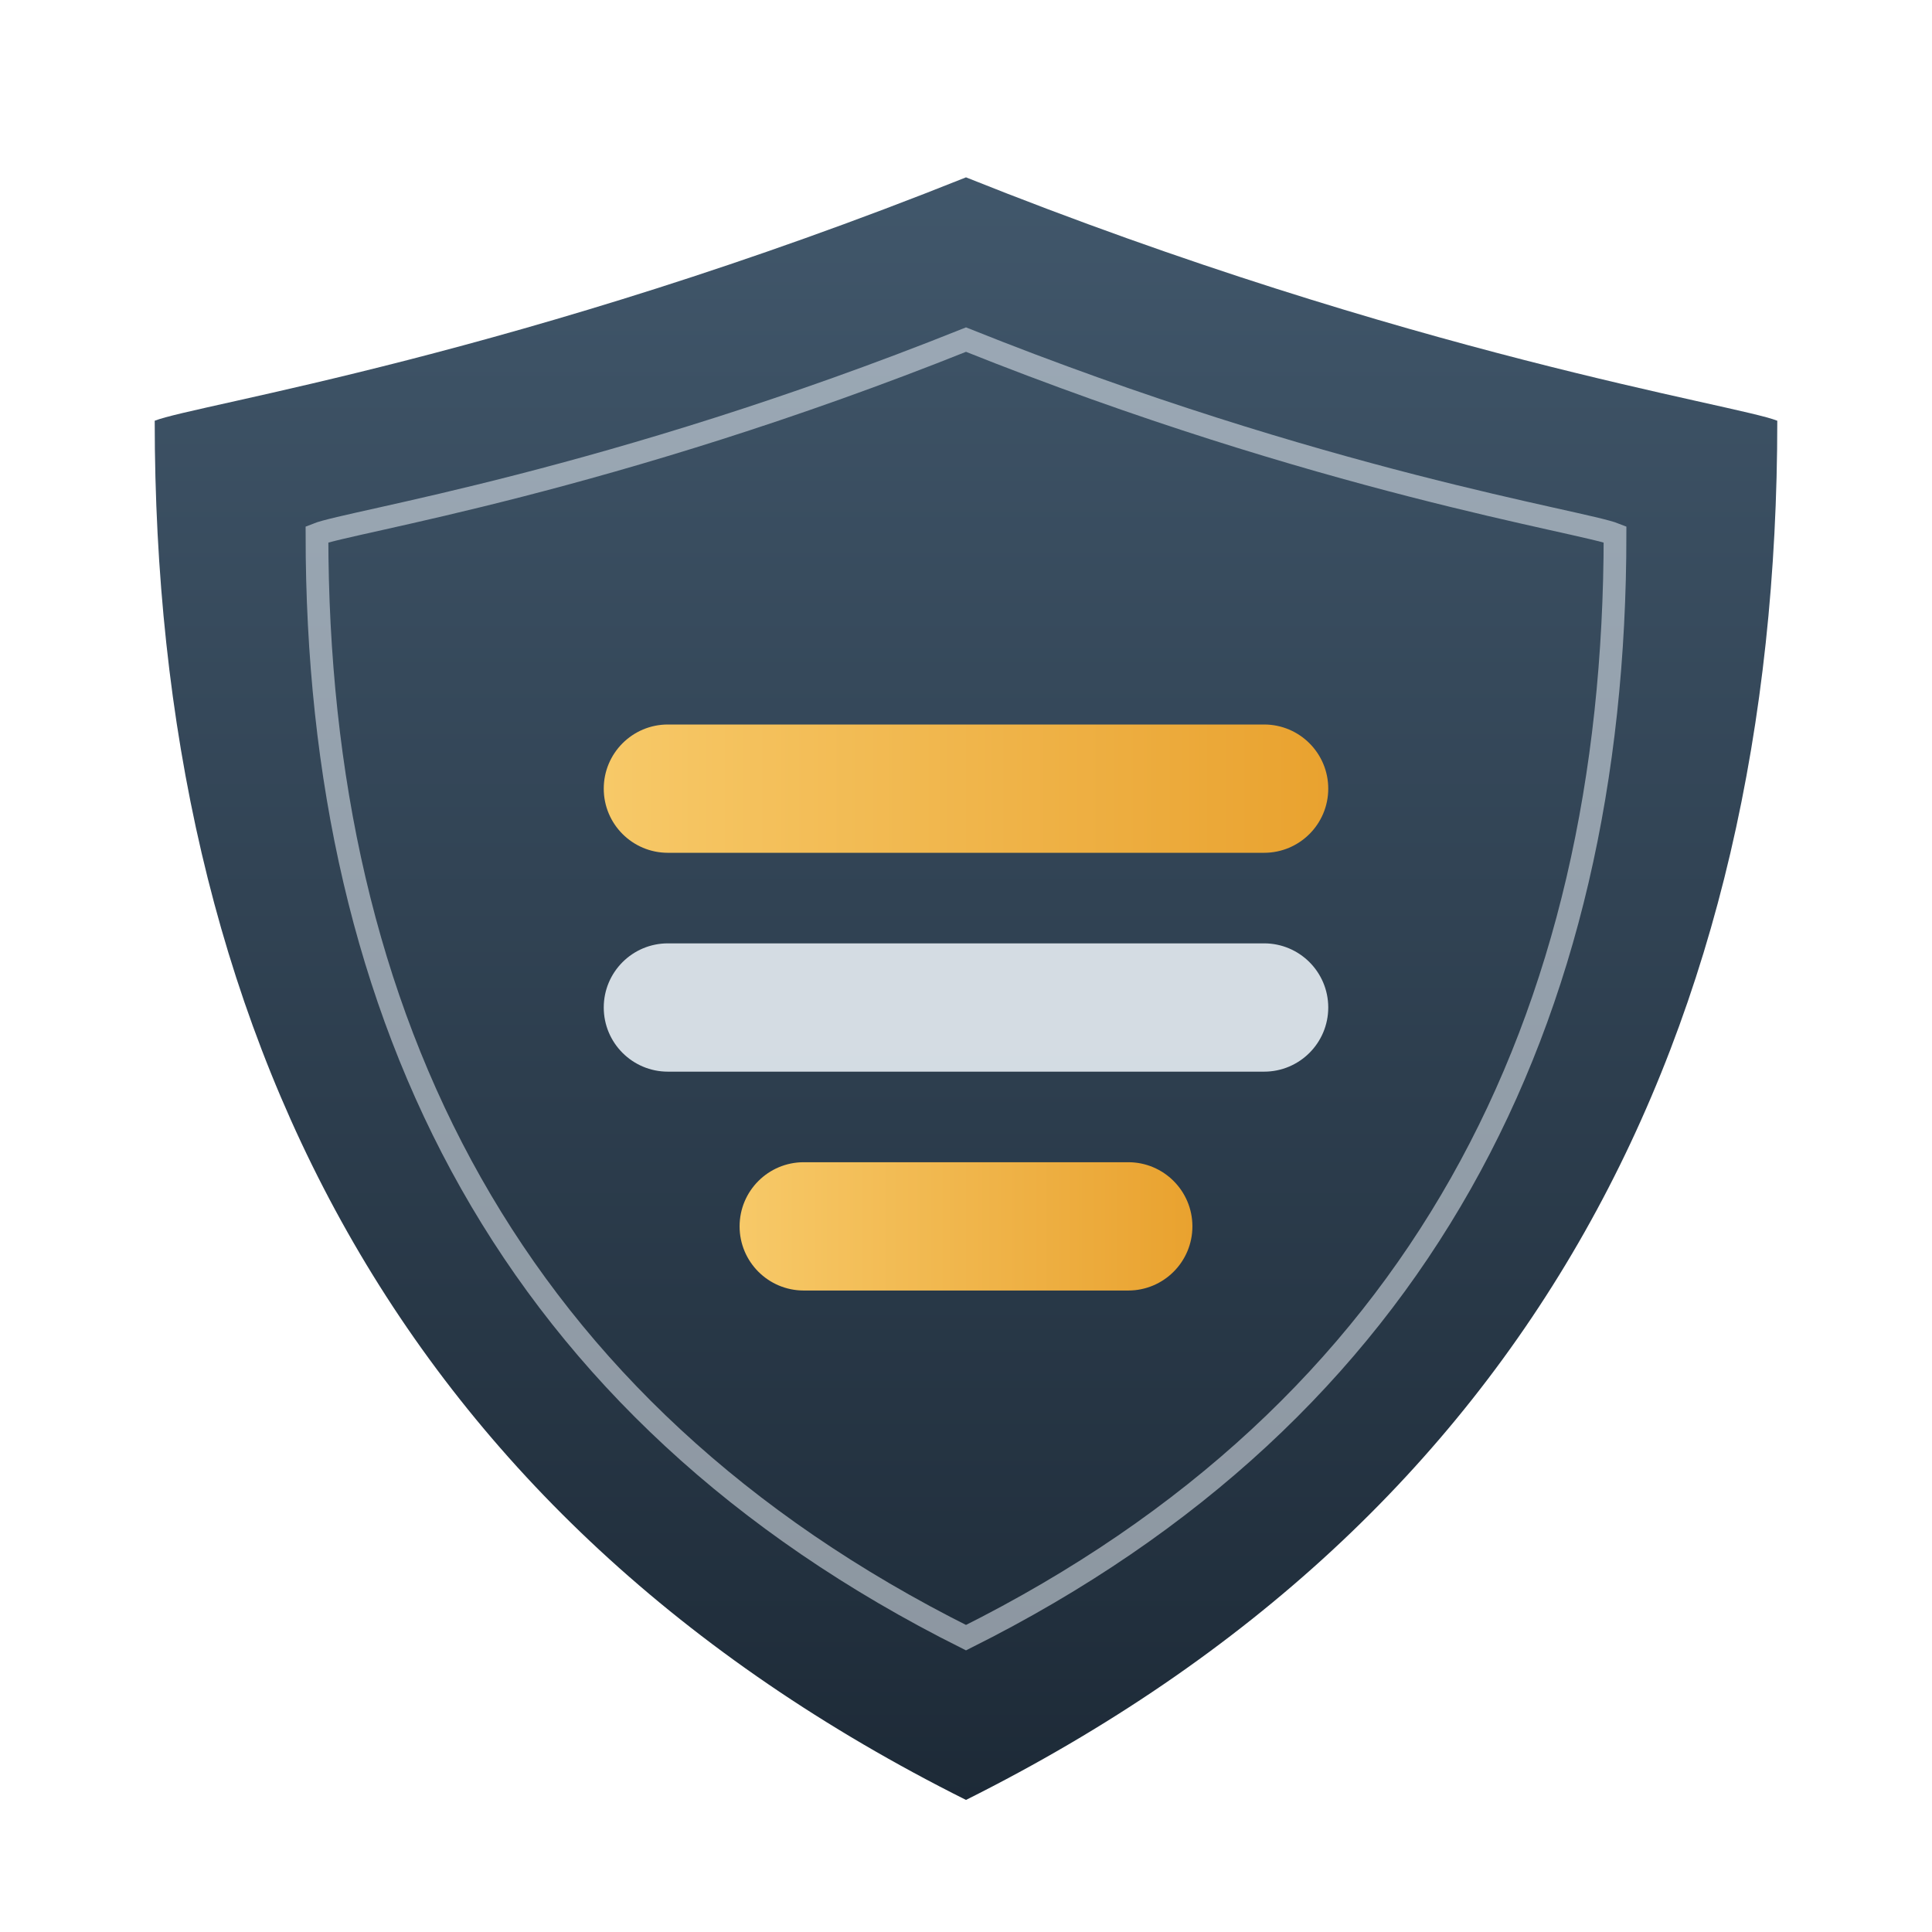
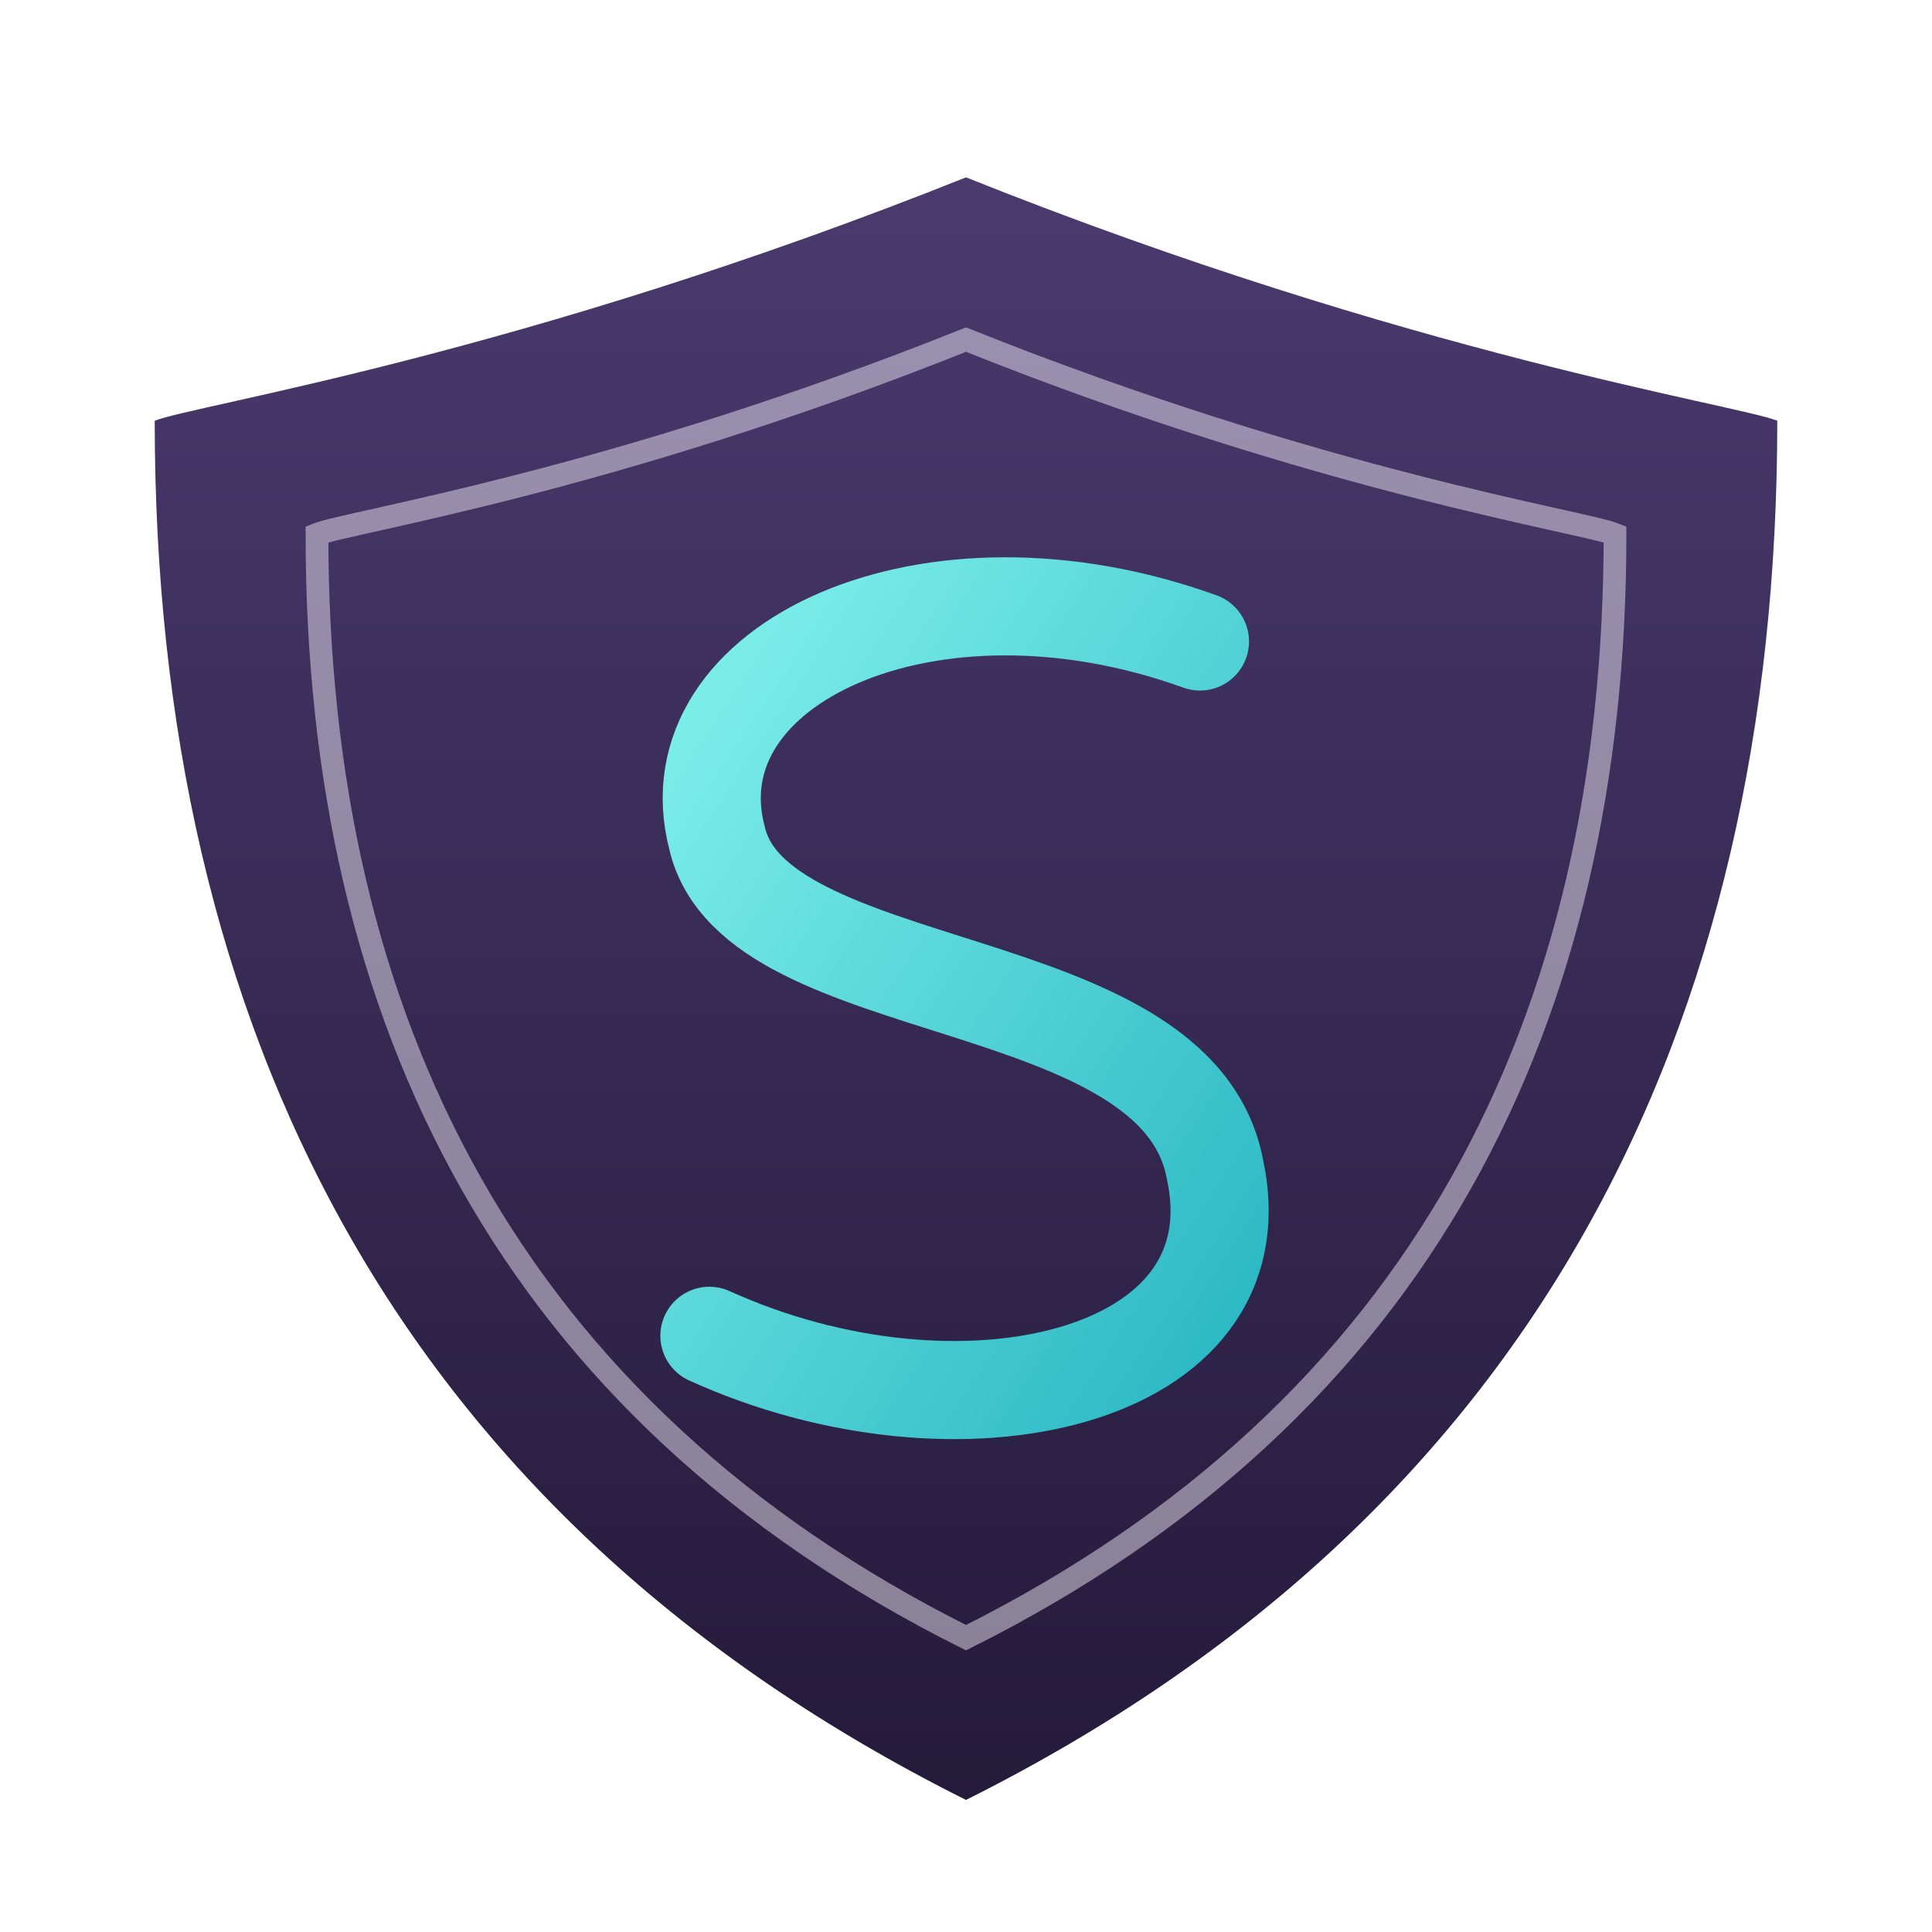
<svg xmlns="http://www.w3.org/2000/svg" width="512" height="512" viewBox="0 0 512 512">
  <defs>
    <linearGradient id="g2" x1="0" y1="0" x2="0" y2="1">
-       <stop offset="0" stop-color="#41576b" />
-       <stop offset="1" stop-color="#1d2a37" />
+       <stop offset="0" stop-color="#4a3a6e" />
+       <stop offset="1" stop-color="#241a3a" />
    </linearGradient>
-     <linearGradient id="amber" x1="0" y1="0" x2="1" y2="0">
-       <stop offset="0" stop-color="#f7c968" />
-       <stop offset="1" stop-color="#e9a22f" />
+     <linearGradient id="cy" x1="0" y1="0" x2="1" y2="1">
+       <stop offset="0" stop-color="#7ff0ea" />
+       <stop offset="1" stop-color="#2bb8c4" />
    </linearGradient>
  </defs>
  <g transform="translate(256 262)">
    <g transform="scale(215)">
      <path d="M0 -1 C0.55 -0.78 0.95 -0.72 1 -0.7 C1 0.05 0.7 0.65 0 1 C-0.7 0.65 -1 0.05 -1 -0.7 C-0.95 -0.72 -0.55 -0.78 0 -1 Z" fill="url(#g2)" />
    </g>
    <g transform="scale(215)">
-       <path transform="scale(0.8)" d="M0 -1 C0.55 -0.78 0.95 -0.72 1 -0.7 C1 0.05 0.7 0.65 0 1 C-0.7 0.65 -1 0.05 -1 -0.7 C-0.95 -0.72 -0.55 -0.78 0 -1 Z" fill="none" stroke="#e6edf3" stroke-opacity="0.55" stroke-width="0.035" />
+       <path transform="scale(0.8)" d="M0 -1 C0.55 -0.78 0.95 -0.72 1 -0.7 C1 0.05 0.7 0.65 0 1 C-0.7 0.65 -1 0.05 -1 -0.7 C-0.95 -0.72 -0.55 -0.78 0 -1 Z" fill="none" stroke="#ece8f5" stroke-opacity="0.5" stroke-width="0.035" />
    </g>
-     <rect x="-96" y="-70" width="192" height="34" rx="17" fill="url(#amber)" />
-     <rect x="-96" y="-12" width="192" height="34" rx="17" fill="#e6edf3" fill-opacity="0.9" />
-     <rect x="-60" y="46" width="120" height="34" rx="17" fill="url(#amber)" />
+     <path d="M 62 -92 C -10 -118 -78 -86 -66 -40 C -56 4 56 -6 66 48 C 78 104 -2 122 -68 92" fill="none" stroke="url(#cy)" stroke-width="26" stroke-linecap="round" />
  </g>
</svg>
